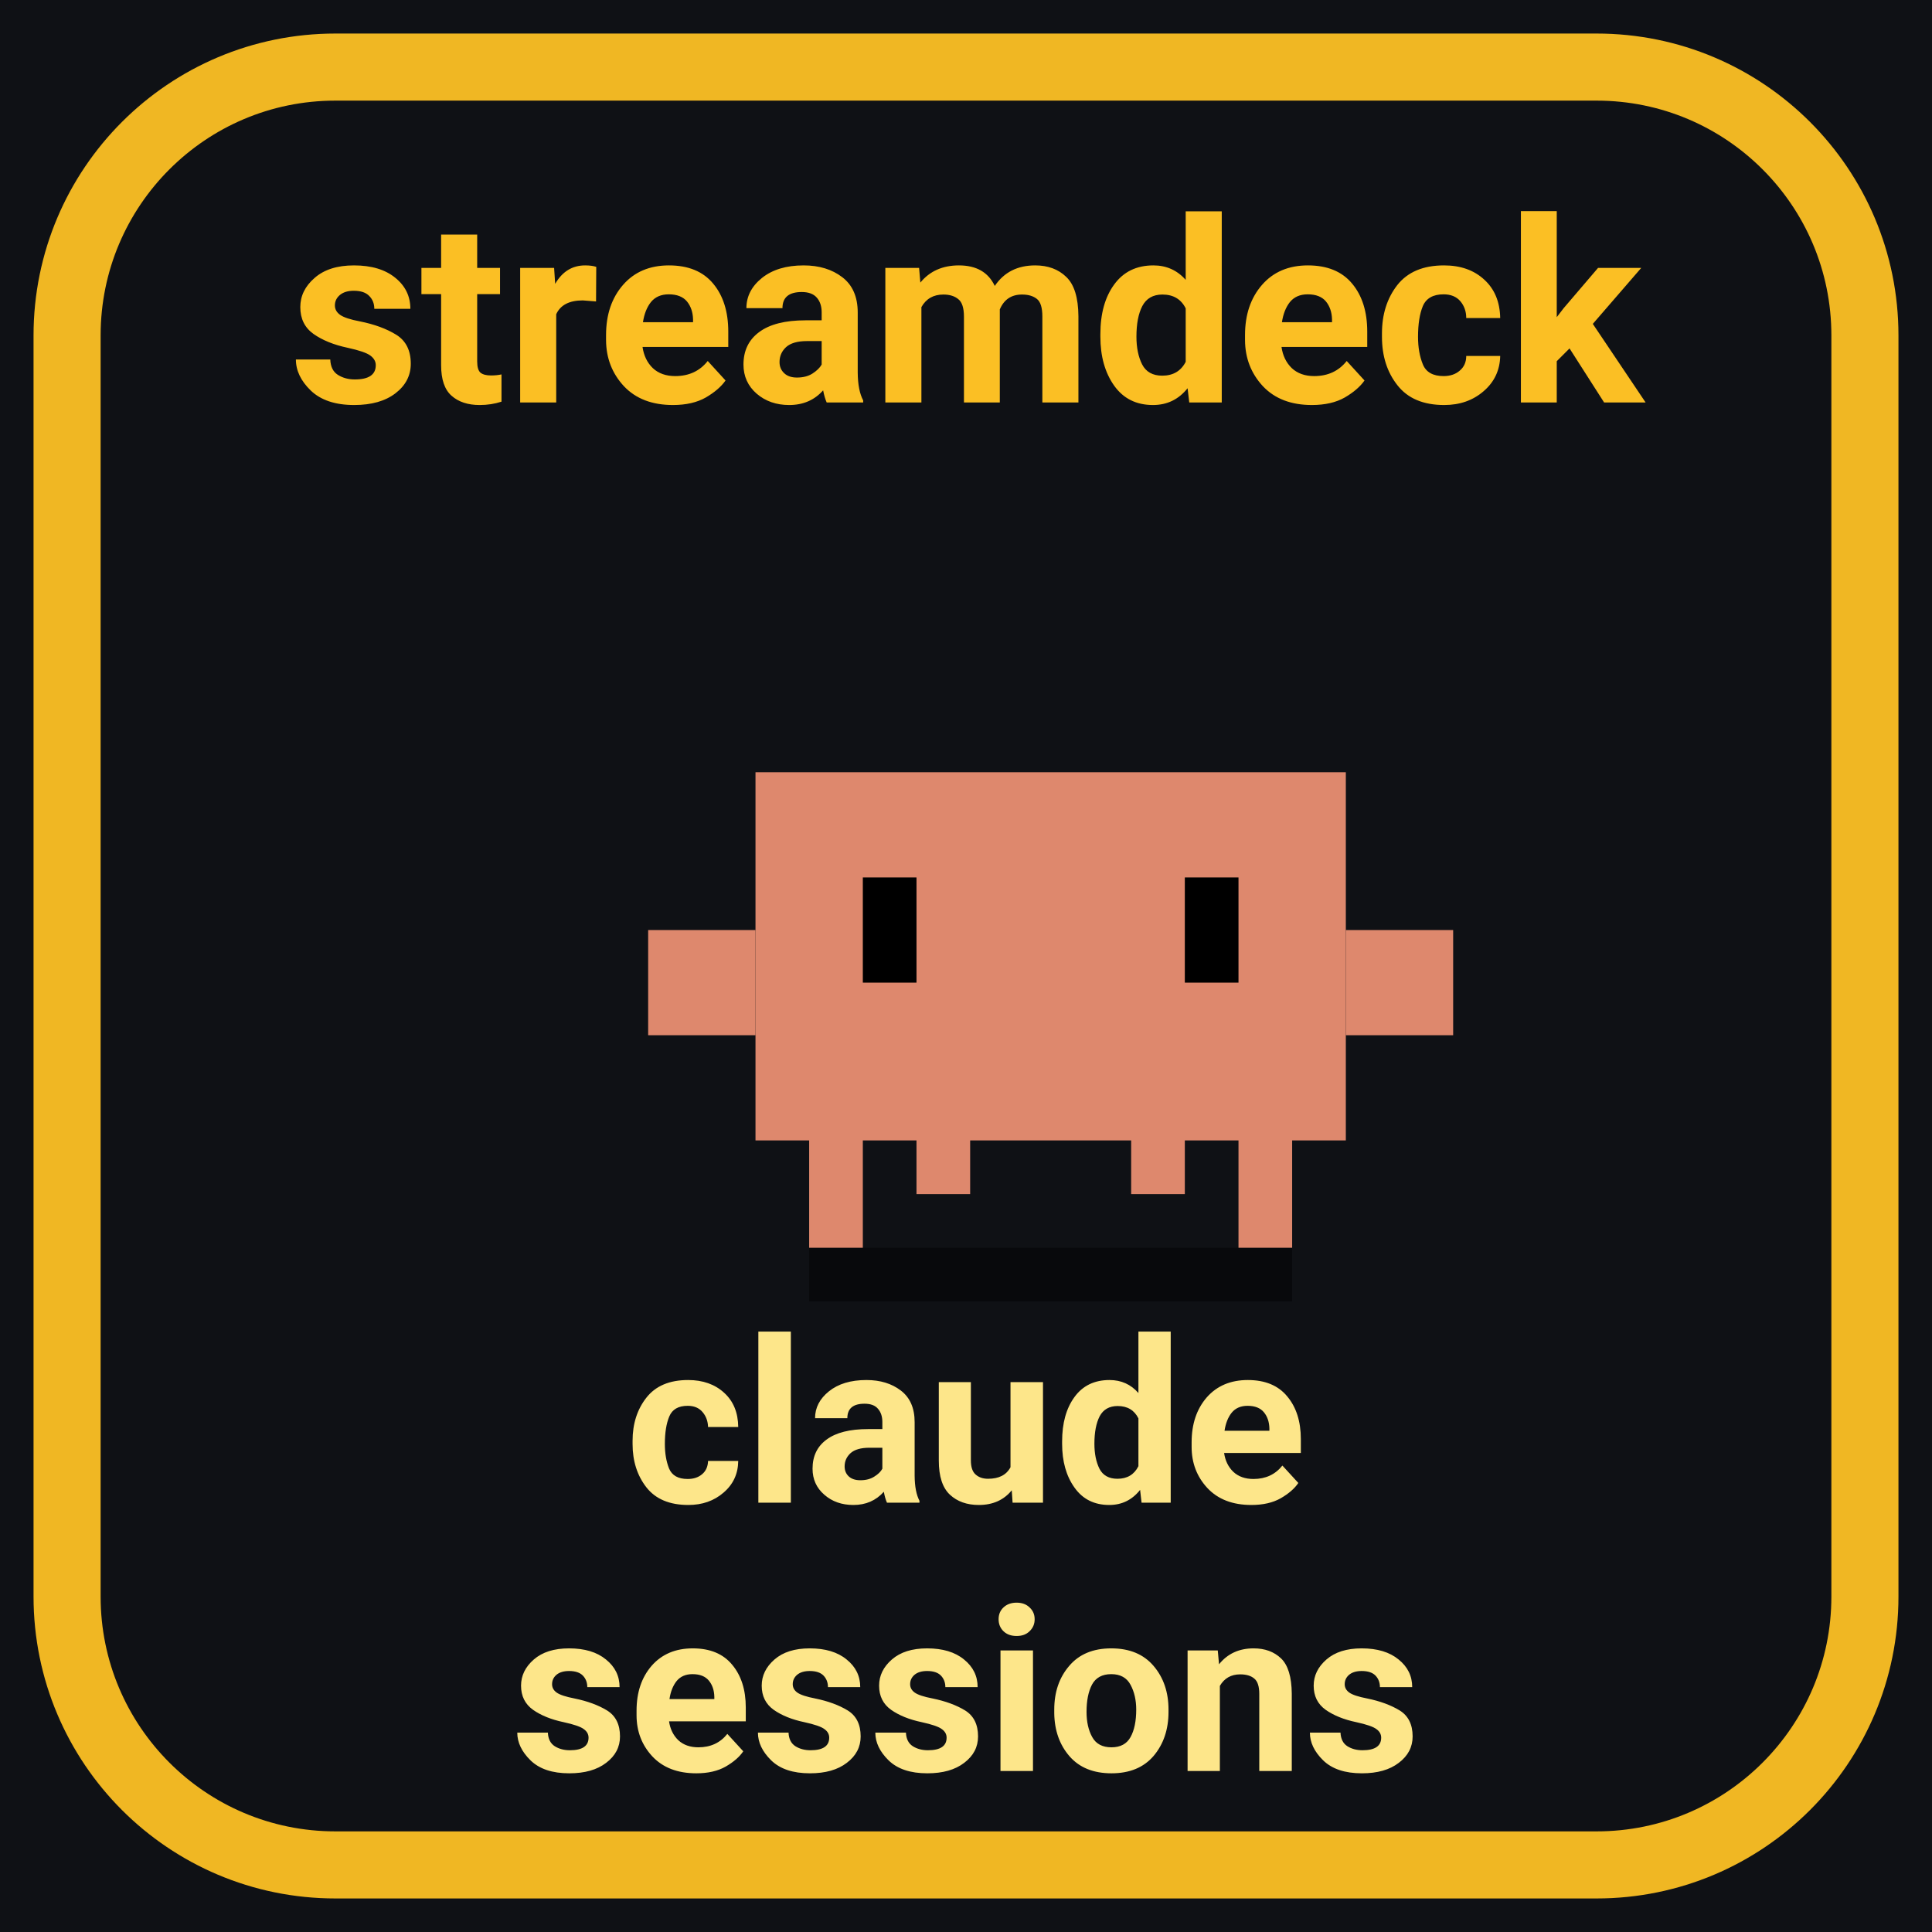
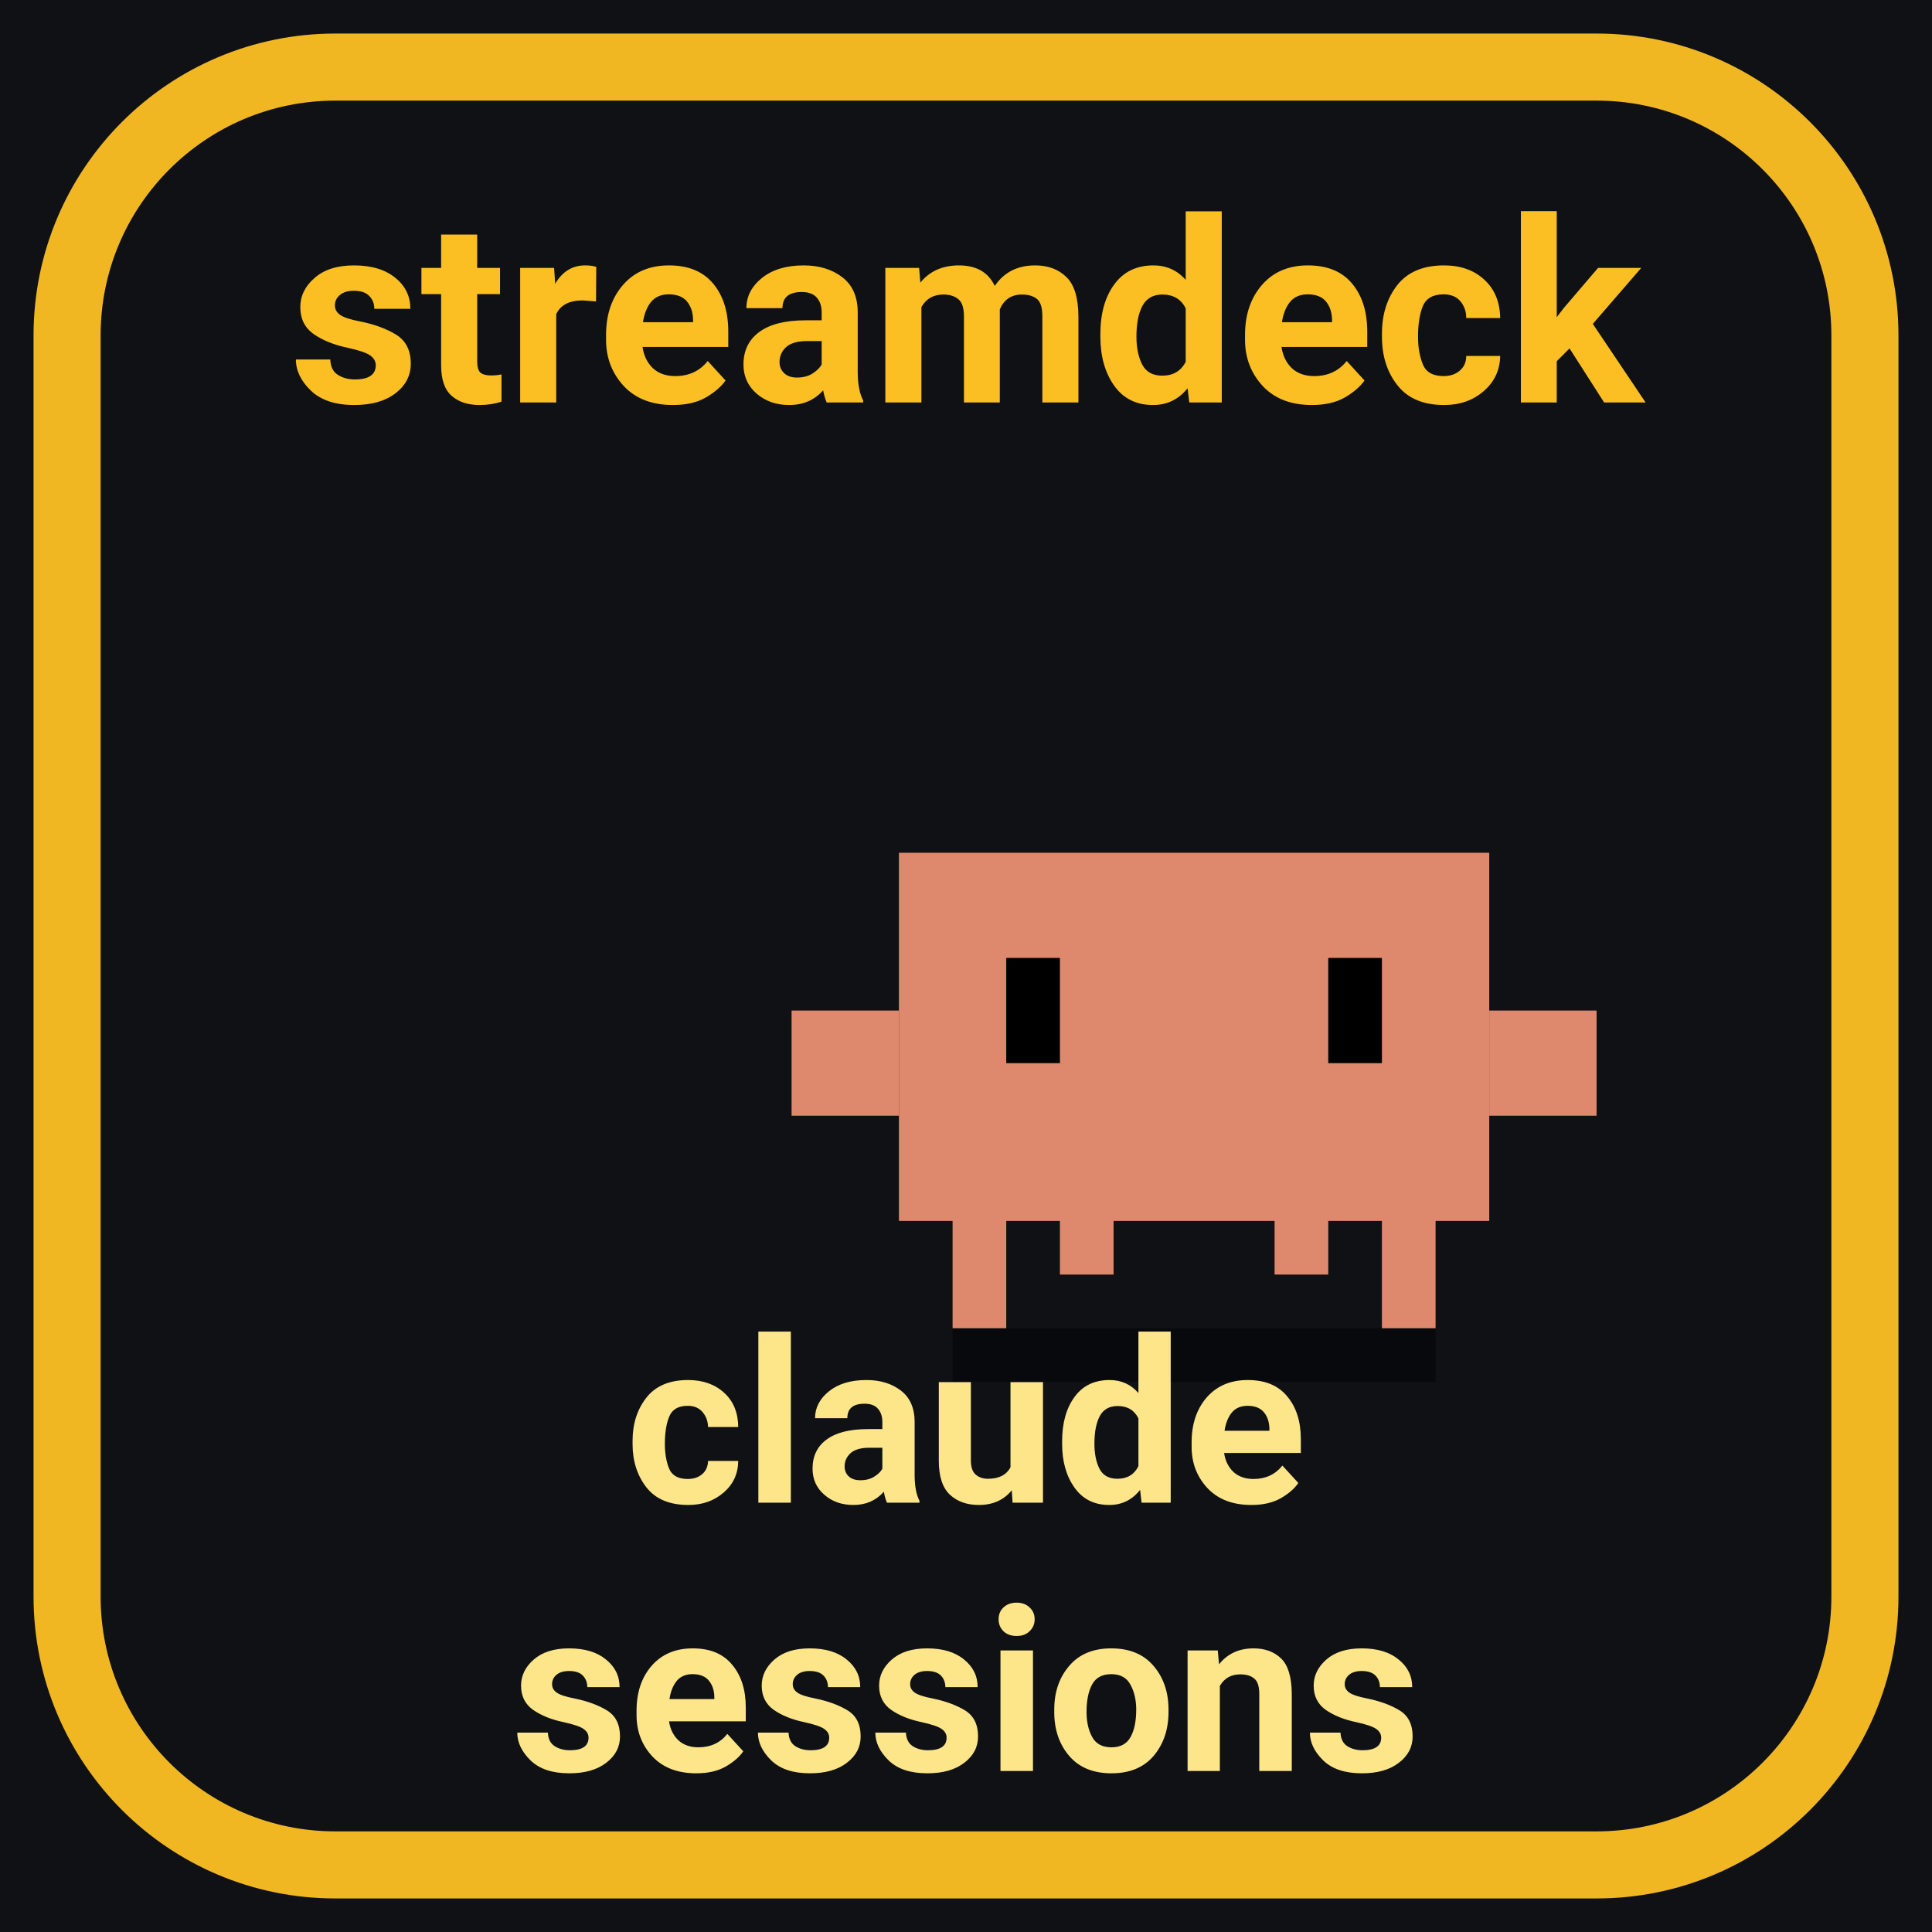
<svg xmlns="http://www.w3.org/2000/svg" width="144" height="144" viewBox="0 0 144 144">
  <rect width="144" height="144" fill="#0f1115" />
  <text x="72" y="30" font-family="-apple-system,Segoe UI,Roboto,sans-serif" font-size="19" font-weight="700" fill="#fbbf24" text-anchor="middle">streamdeck</text>
  <g transform="translate(0,8)">
-     <g transform="translate(-137.69 0)">
-       <g transform="translate(42 25) scale(4)">
-         <rect x="3" y="15" width="9" height="1" fill="#000" opacity="0.45" />
-         <rect x="3" y="12" width="1" height="3" fill="#DE886D" />
-         <rect x="5" y="12" width="1" height="2" fill="#DE886D" />
-         <rect x="9" y="12" width="1" height="2" fill="#DE886D" />
-         <rect x="11" y="12" width="1" height="3" fill="#DE886D" />
-         <g transform="translate(0 0)">
-           <g transform="translate(7.5 13) scale(1 0.980) translate(-7.5 -13)">
-             <rect x="2" y="6" width="11" height="7" fill="#DE886D" />
-             <rect x="0" y="9" width="2" height="2" fill="#DE886D" />
-             <rect x="13" y="9" width="2" height="2" fill="#DE886D" />
-             <g transform="translate(7.5 9) scale(1 1) translate(-7.5 -9)">
-               <rect x="4" y="8" width="1" height="2" fill="#000" />
-               <rect x="10" y="8" width="1" height="2" fill="#000" />
+     <g transform="translate(0 6)">
+       <g transform="translate(-127.00 0)">
+         <g transform="translate(42 25) scale(4)">
+           <rect x="3" y="15" width="9" height="1" fill="#000" opacity="0.45" />
+           <rect x="3" y="12" width="1" height="3" fill="#DE886D" />
+           <rect x="5" y="12" width="1" height="2" fill="#DE886D" />
+           <rect x="9" y="12" width="1" height="2" fill="#DE886D" />
+           <rect x="11" y="12" width="1" height="3" fill="#DE886D" />
+           <g transform="translate(0 0)">
+             <g transform="translate(7.5 13) scale(1 0.980) translate(-7.5 -13)">
+               <rect x="2" y="6" width="11" height="7" fill="#DE886D" />
+               <rect x="0" y="9" width="2" height="2" fill="#DE886D" />
+               <rect x="13" y="9" width="2" height="2" fill="#DE886D" />
+               <g transform="translate(7.5 9) scale(1 1) translate(-7.5 -9)">
+                 <rect x="4" y="8" width="1" height="2" fill="#000" />
+                 <rect x="10" y="8" width="1" height="2" fill="#000" />
+               </g>
            </g>
          </g>
        </g>
      </g>
-     </g>
-     <g transform="translate(6.31 0)">
-       <g transform="translate(42 25) scale(4)">
-         <rect x="3" y="15" width="9" height="1" fill="#000" opacity="0.45" />
-         <rect x="3" y="12" width="1" height="3" fill="#DE886D" />
-         <rect x="5" y="12" width="1" height="2" fill="#DE886D" />
-         <rect x="9" y="12" width="1" height="2" fill="#DE886D" />
-         <rect x="11" y="12" width="1" height="3" fill="#DE886D" />
-         <g transform="translate(0 0)">
-           <g transform="translate(7.5 13) scale(1 0.980) translate(-7.5 -13)">
-             <rect x="2" y="6" width="11" height="7" fill="#DE886D" />
-             <rect x="0" y="9" width="2" height="2" fill="#DE886D" />
-             <rect x="13" y="9" width="2" height="2" fill="#DE886D" />
-             <g transform="translate(7.5 9) scale(1 1) translate(-7.5 -9)">
-               <rect x="4" y="8" width="1" height="2" fill="#000" />
-               <rect x="10" y="8" width="1" height="2" fill="#000" />
+       <g transform="translate(17.00 0)">
+         <g transform="translate(42 25) scale(4)">
+           <rect x="3" y="15" width="9" height="1" fill="#000" opacity="0.45" />
+           <rect x="3" y="12" width="1" height="3" fill="#DE886D" />
+           <rect x="5" y="12" width="1" height="2" fill="#DE886D" />
+           <rect x="9" y="12" width="1" height="2" fill="#DE886D" />
+           <rect x="11" y="12" width="1" height="3" fill="#DE886D" />
+           <g transform="translate(0 0)">
+             <g transform="translate(7.5 13) scale(1 0.980) translate(-7.5 -13)">
+               <rect x="2" y="6" width="11" height="7" fill="#DE886D" />
+               <rect x="0" y="9" width="2" height="2" fill="#DE886D" />
+               <rect x="13" y="9" width="2" height="2" fill="#DE886D" />
+               <g transform="translate(7.5 9) scale(1 1) translate(-7.5 -9)">
+                 <rect x="4" y="8" width="1" height="2" fill="#000" />
+                 <rect x="10" y="8" width="1" height="2" fill="#000" />
+               </g>
            </g>
          </g>
        </g>
      </g>
    </g>
  </g>
  <rect x="1.25" y="1.25" width="141.5" height="141.5" rx="22" fill="none" stroke="#0f1115" stroke-width="2.5" />
  <rect x="5" y="5" width="134" height="134" rx="20" fill="none" stroke="#fbbf24" stroke-width="5" stroke-linejoin="round" opacity="0.95" />
  <text x="72" y="112" font-family="-apple-system,Segoe UI,Roboto,sans-serif" font-size="17" font-weight="600" fill="#fde68a" text-anchor="middle">claude</text>
  <text x="72" y="132" font-family="-apple-system,Segoe UI,Roboto,sans-serif" font-size="17" font-weight="600" fill="#fde68a" text-anchor="middle">sessions</text>
</svg>
